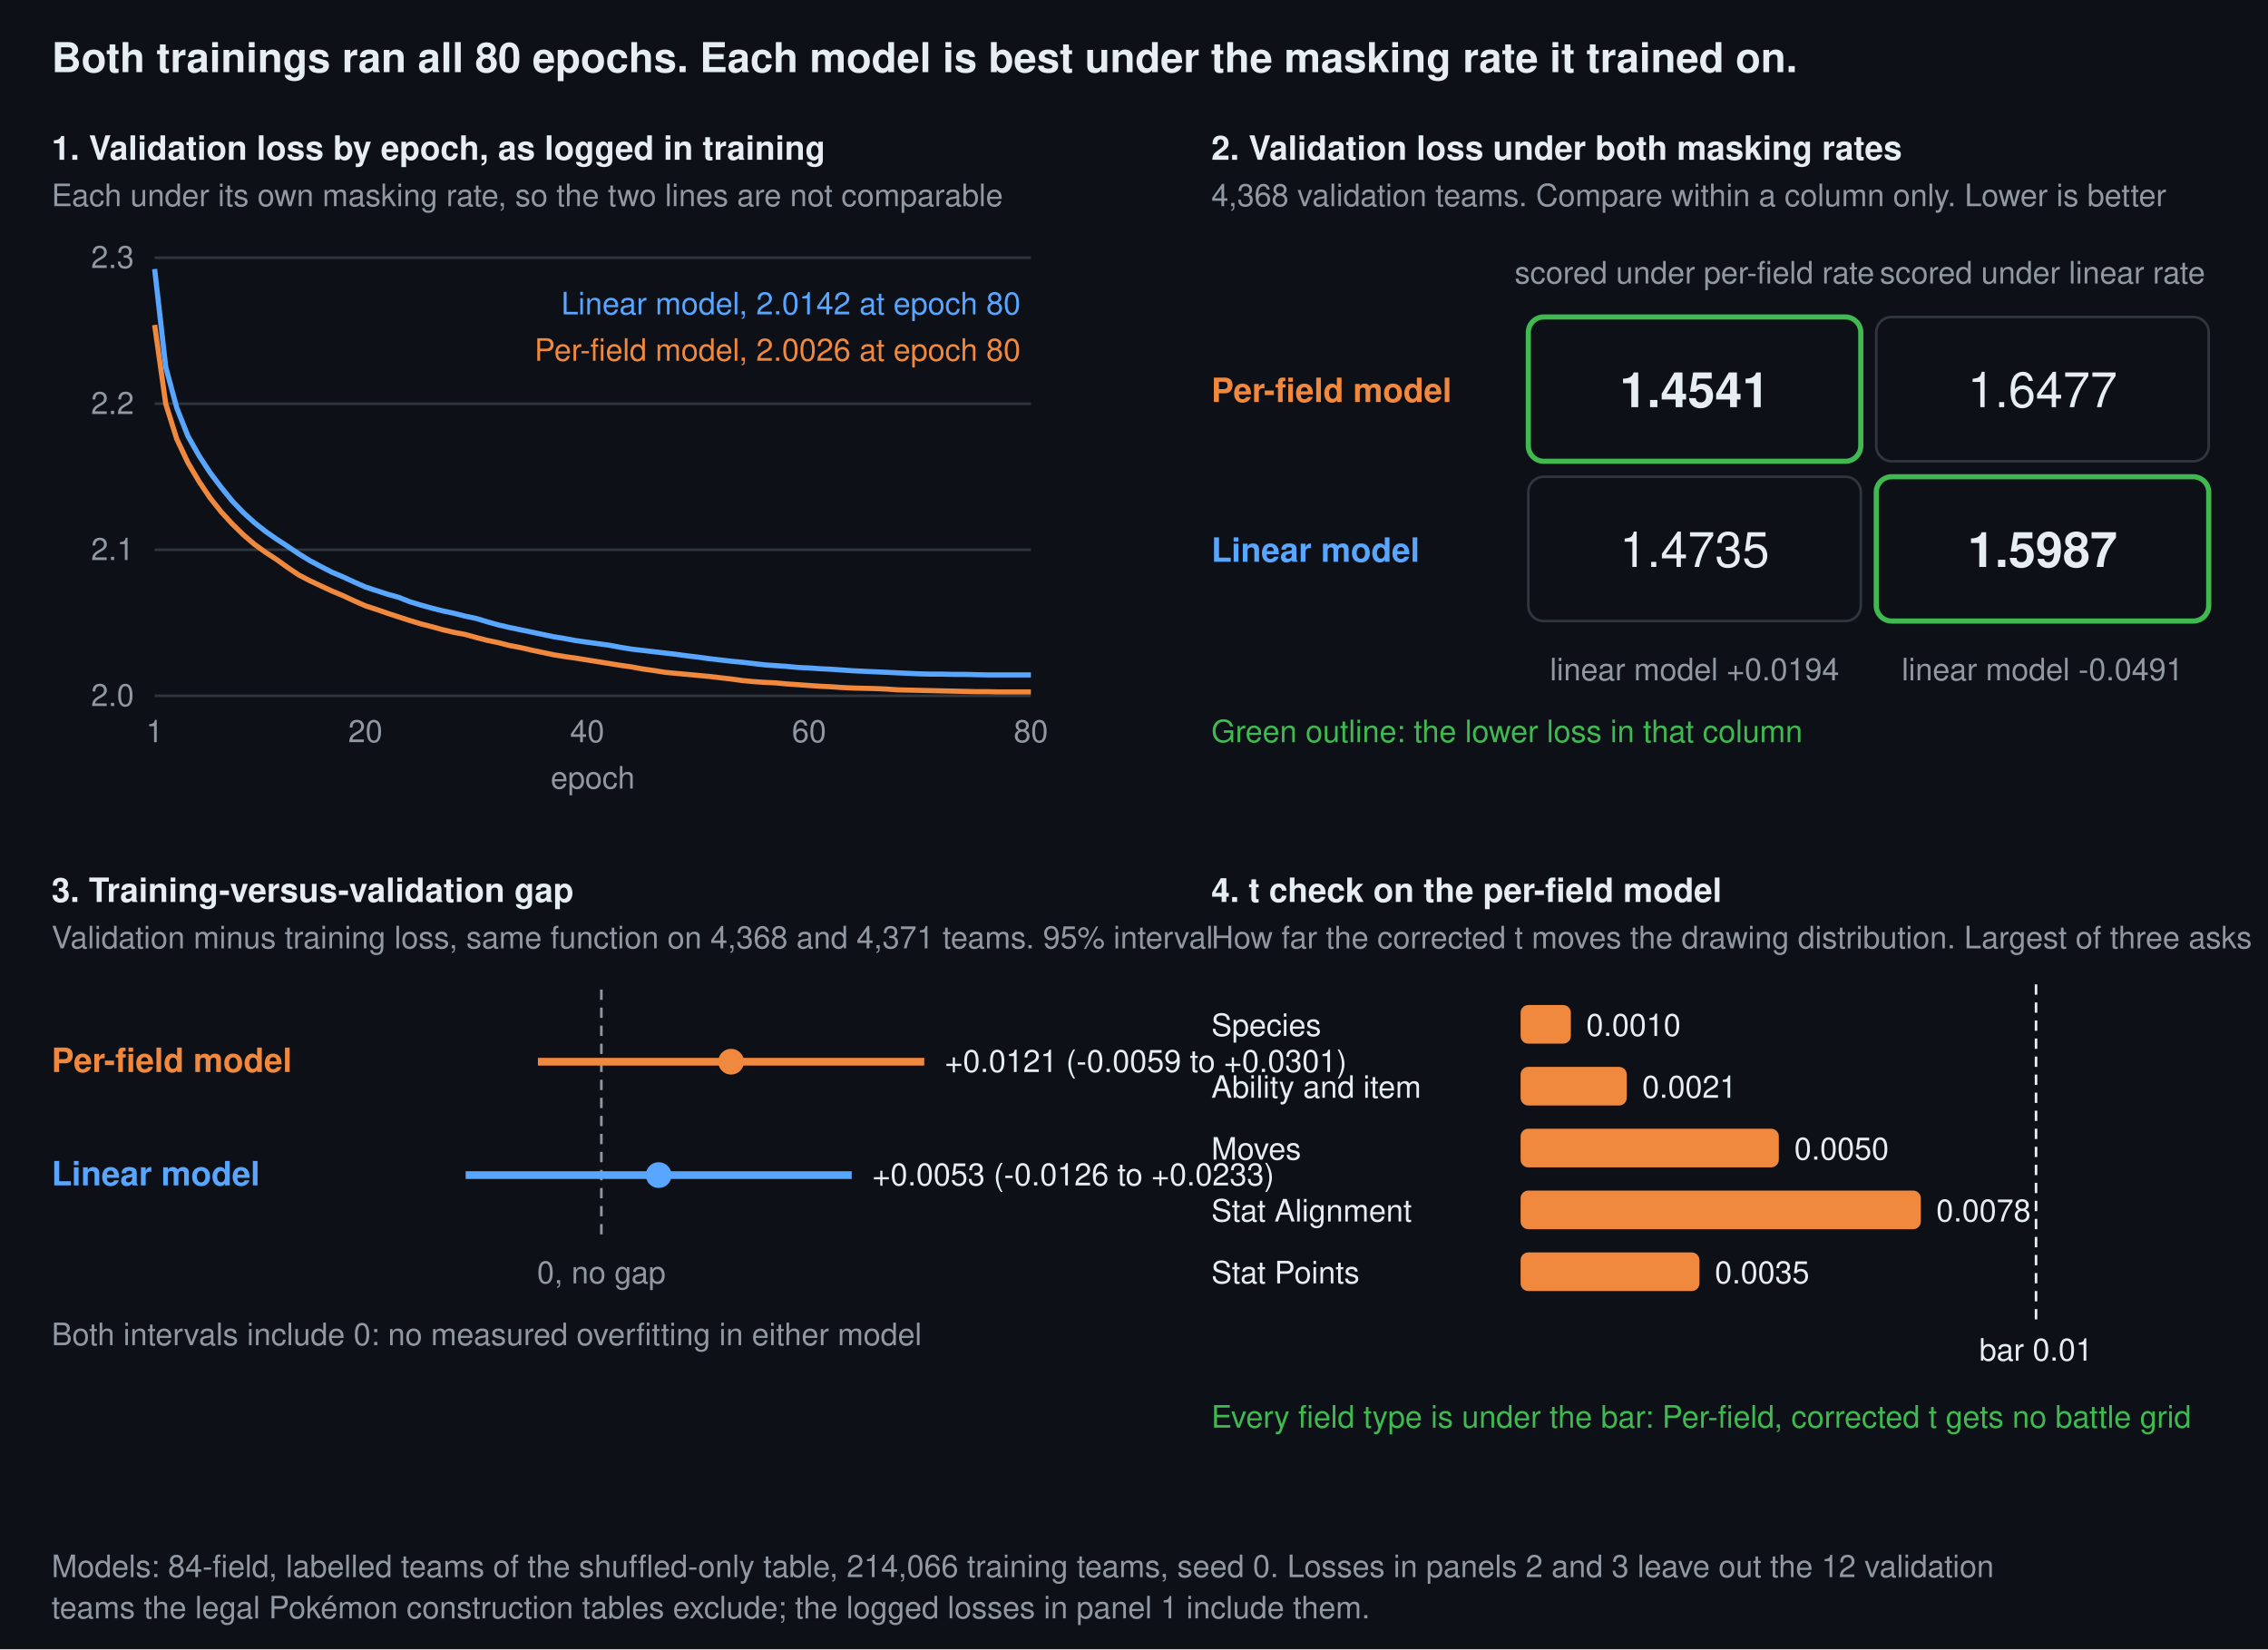
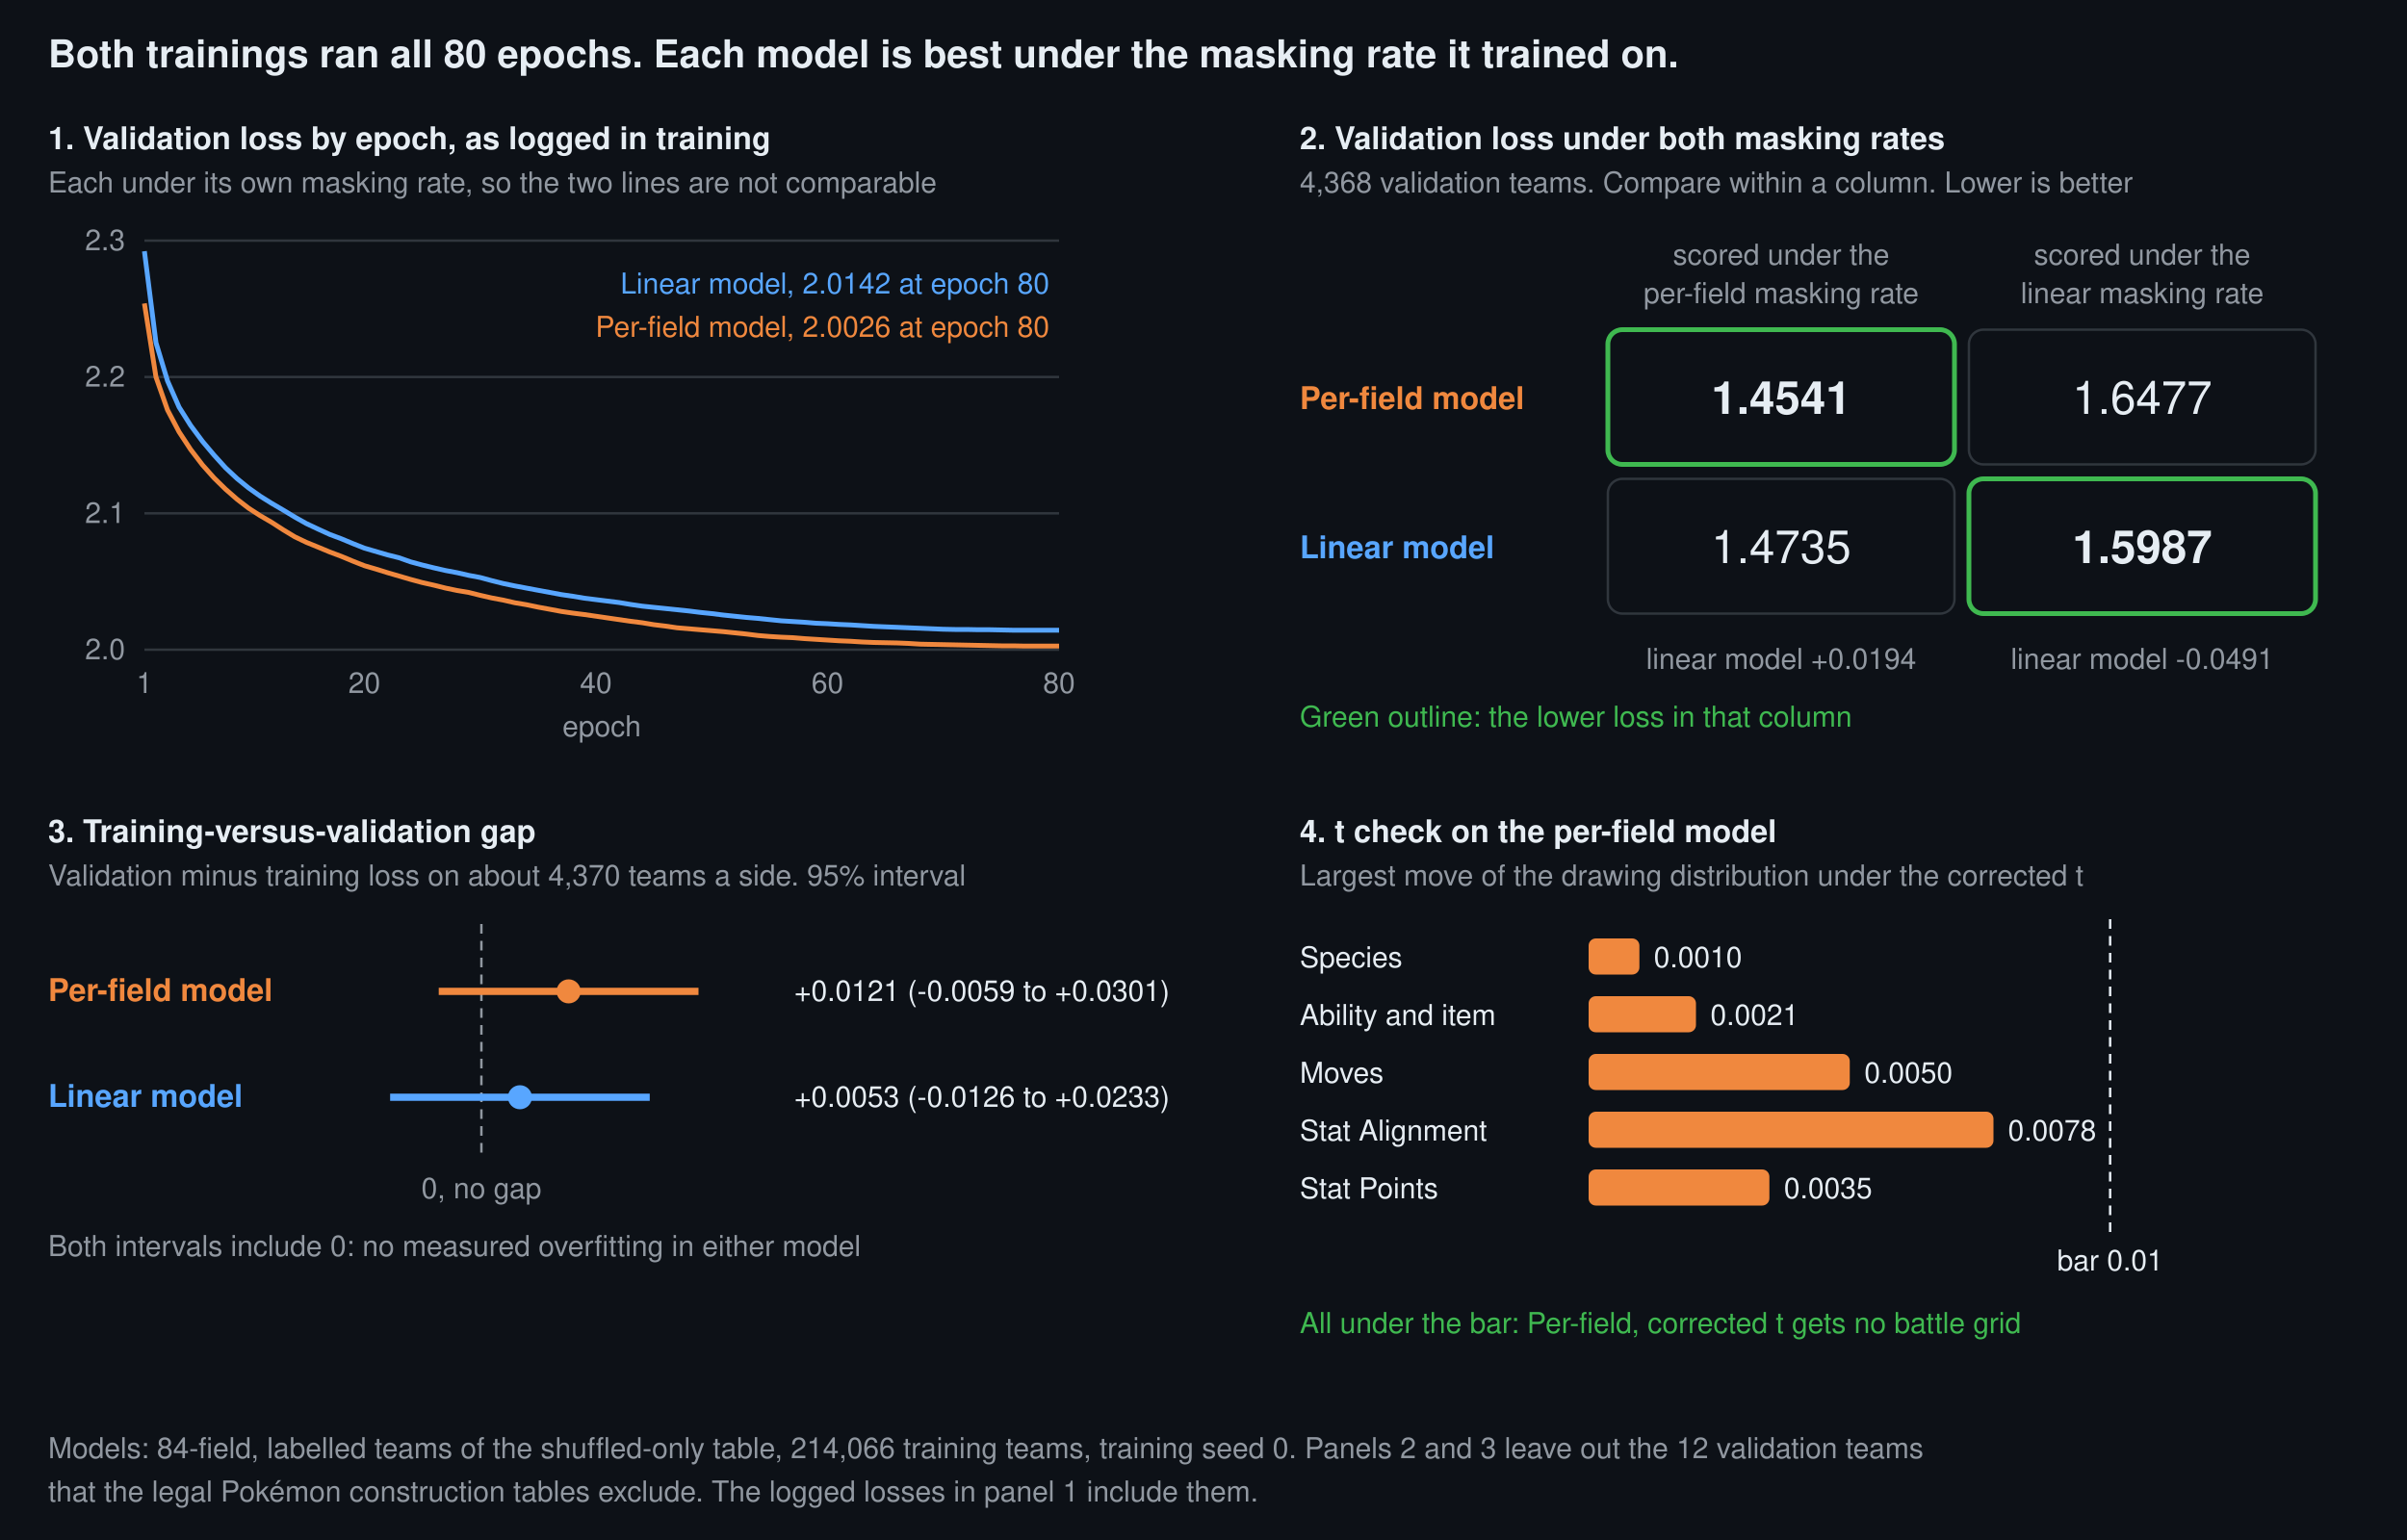
- <svg xmlns="http://www.w3.org/2000/svg" viewBox="0 0 880 640" font-family="-apple-system,Segoe UI,Helvetica,Arial,sans-serif" font-size="13">
-   <rect width="880" height="640" fill="#0d1117" />
+ <svg xmlns="http://www.w3.org/2000/svg" viewBox="0 0 1000 640" font-family="-apple-system,Segoe UI,Helvetica,Arial,sans-serif" font-size="13">
+   <rect width="1000" height="640" fill="#0d1117" />
  <text x="20" y="28" fill="#e6edf3" font-size="16" font-weight="600" text-anchor="start">Both trainings ran all 80 epochs. Each model is best under the masking rate it trained on.</text>
  <text x="20" y="62" fill="#e6edf3" font-size="13" font-weight="600" text-anchor="start">1. Validation loss by epoch, as logged in training</text>
  <text x="20" y="80" fill="#9198a1" font-size="12" font-weight="400" text-anchor="start">Each under its own masking rate, so the two lines are not comparable</text>
-   <line x1="60" x2="400" y1="270.0" y2="270.0" stroke="#30363d" />
+   <line x1="60" x2="440" y1="270.0" y2="270.0" stroke="#30363d" />
  <text x="52" y="274.0" fill="#9198a1" font-size="12" font-weight="400" text-anchor="end">2.0</text>
-   <line x1="60" x2="400" y1="213.333" y2="213.333" stroke="#30363d" />
+   <line x1="60" x2="440" y1="213.333" y2="213.333" stroke="#30363d" />
  <text x="52" y="217.333" fill="#9198a1" font-size="12" font-weight="400" text-anchor="end">2.1</text>
-   <line x1="60" x2="400" y1="156.667" y2="156.667" stroke="#30363d" />
+   <line x1="60" x2="440" y1="156.667" y2="156.667" stroke="#30363d" />
  <text x="52" y="160.667" fill="#9198a1" font-size="12" font-weight="400" text-anchor="end">2.2</text>
-   <line x1="60" x2="400" y1="100.0" y2="100.0" stroke="#30363d" />
+   <line x1="60" x2="440" y1="100.0" y2="100.0" stroke="#30363d" />
  <text x="52" y="104.0" fill="#9198a1" font-size="12" font-weight="400" text-anchor="end">2.3</text>
  <text x="60.0" y="288" fill="#9198a1" font-size="12" font-weight="400" text-anchor="middle">1</text>
-   <text x="141.772" y="288" fill="#9198a1" font-size="12" font-weight="400" text-anchor="middle">20</text>
-   <text x="227.848" y="288" fill="#9198a1" font-size="12" font-weight="400" text-anchor="middle">40</text>
-   <text x="313.924" y="288" fill="#9198a1" font-size="12" font-weight="400" text-anchor="middle">60</text>
-   <text x="400.0" y="288" fill="#9198a1" font-size="12" font-weight="400" text-anchor="middle">80</text>
-   <text x="230.0" y="306" fill="#9198a1" font-size="12" font-weight="400" text-anchor="middle">epoch</text>
-   <polyline points="60.0,126.1 64.3,156.7 68.6,170.4 72.9,179.5 77.2,186.8 81.5,193.2 85.8,198.6 90.1,203.3 94.4,207.5 98.7,211.2 103.0,214.3 107.3,217.1 111.6,220.2 115.9,223.1 120.3,225.4 124.6,227.4 128.9,229.4 133.2,231.2 137.5,233.2 141.8,235.1 146.1,236.5 150.4,238.0 154.7,239.4 159.0,240.8 163.3,242.1 167.6,243.2 171.9,244.4 176.2,245.4 180.5,246.2 184.8,247.4 189.1,248.5 193.4,249.4 197.7,250.5 202.0,251.3 206.3,252.3 210.6,253.2 214.9,254.1 219.2,254.8 223.5,255.4 227.8,256.1 232.2,256.8 236.5,257.5 240.8,258.2 245.1,258.8 249.4,259.6 253.7,260.2 258.0,260.9 262.3,261.3 266.6,261.7 270.9,262.1 275.2,262.5 279.5,263.0 283.8,263.5 288.1,264.1 292.4,264.5 296.7,264.8 301.0,265.0 305.3,265.4 309.6,265.7 313.9,266.0 318.2,266.3 322.5,266.5 326.8,266.8 331.1,267.0 335.4,267.1 339.7,267.2 344.1,267.4 348.4,267.7 352.7,267.8 357.0,267.9 361.3,268.0 365.6,268.1 369.9,268.2 374.2,268.3 378.5,268.4 382.8,268.4 387.1,268.5 391.4,268.5 395.7,268.5 400.0,268.5" fill="none" stroke="#f0883e" stroke-width="2" />
-   <polyline points="60.0,104.4 64.3,142.4 68.6,158.3 72.9,169.2 77.2,176.8 81.5,183.4 85.8,189.1 90.1,194.4 94.4,198.9 98.7,202.8 103.0,206.2 107.3,209.2 111.6,212.0 115.9,214.9 120.3,217.6 124.6,219.9 128.9,222.1 133.2,223.9 137.5,225.9 141.8,227.8 146.1,229.2 150.4,230.6 154.7,231.8 159.0,233.5 163.3,234.8 167.6,236.0 171.9,237.1 176.2,238.0 180.5,239.1 184.8,240.0 189.1,241.3 193.4,242.5 197.7,243.5 202.0,244.4 206.3,245.3 210.6,246.2 214.9,247.1 219.2,247.8 223.5,248.6 227.8,249.2 232.2,249.8 236.5,250.4 240.8,251.2 245.1,251.9 249.4,252.4 253.7,252.9 258.0,253.4 262.3,253.9 266.6,254.5 270.9,255.0 275.2,255.6 279.5,256.1 283.8,256.6 288.1,257.0 292.4,257.5 296.7,258.0 301.0,258.3 305.3,258.6 309.6,259.0 313.9,259.2 318.2,259.5 322.5,259.7 326.8,260.0 331.1,260.3 335.4,260.5 339.7,260.7 344.1,260.9 348.4,261.1 352.7,261.3 357.0,261.5 361.3,261.6 365.6,261.6 369.9,261.7 374.2,261.7 378.5,261.8 382.8,261.9 387.1,261.9 391.4,261.9 395.7,261.9 400.0,261.9" fill="none" stroke="#58a6ff" stroke-width="2" />
-   <text x="396" y="122" fill="#58a6ff" font-size="12" font-weight="400" text-anchor="end">Linear model, 2.0142 at epoch 80</text>
-   <text x="396" y="140" fill="#f0883e" font-size="12" font-weight="400" text-anchor="end">Per-field model, 2.0026 at epoch 80</text>
-   <text x="470" y="62" fill="#e6edf3" font-size="13" font-weight="600" text-anchor="start">2. Validation loss under both masking rates</text>
-   <text x="470" y="80" fill="#9198a1" font-size="12" font-weight="400" text-anchor="start">4,368 validation teams. Compare within a column only. Lower is better</text>
-   <text x="657.5" y="110" fill="#9198a1" font-size="12" font-weight="400" text-anchor="middle">scored under per-field rate</text>
-   <text x="792.5" y="110" fill="#9198a1" font-size="12" font-weight="400" text-anchor="middle">scored under linear rate</text>
-   <text x="470" y="156.0" fill="#f0883e" font-size="13" font-weight="600" text-anchor="start">Per-field model</text>
-   <rect x="593" y="123" width="129" height="56" rx="6" fill="none" stroke="#3fb950" stroke-width="2" />
-   <text x="657.5" y="158.0" fill="#e6edf3" font-size="19" font-weight="600" text-anchor="middle">1.4541</text>
-   <rect x="728" y="123" width="129" height="56" rx="6" fill="none" stroke="#30363d" stroke-width="1" />
-   <text x="792.5" y="158.0" fill="#e6edf3" font-size="19" font-weight="400" text-anchor="middle">1.6477</text>
-   <text x="470" y="218.0" fill="#58a6ff" font-size="13" font-weight="600" text-anchor="start">Linear model</text>
-   <rect x="593" y="185" width="129" height="56" rx="6" fill="none" stroke="#30363d" stroke-width="1" />
-   <text x="657.5" y="220.0" fill="#e6edf3" font-size="19" font-weight="400" text-anchor="middle">1.4735</text>
-   <rect x="728" y="185" width="129" height="56" rx="6" fill="none" stroke="#3fb950" stroke-width="2" />
-   <text x="792.5" y="220.0" fill="#e6edf3" font-size="19" font-weight="600" text-anchor="middle">1.5987</text>
-   <text x="657.5" y="264" fill="#9198a1" font-size="12" font-weight="400" text-anchor="middle">linear model +0.0194</text>
-   <text x="792.5" y="264" fill="#9198a1" font-size="12" font-weight="400" text-anchor="middle">linear model -0.0491</text>
-   <text x="470" y="288" fill="#3fb950" font-size="12" font-weight="400" text-anchor="start">Green outline: the lower loss in that column</text>
+   <text x="151.392" y="288" fill="#9198a1" font-size="12" font-weight="400" text-anchor="middle">20</text>
+   <text x="247.595" y="288" fill="#9198a1" font-size="12" font-weight="400" text-anchor="middle">40</text>
+   <text x="343.797" y="288" fill="#9198a1" font-size="12" font-weight="400" text-anchor="middle">60</text>
+   <text x="440.0" y="288" fill="#9198a1" font-size="12" font-weight="400" text-anchor="middle">80</text>
+   <text x="250.0" y="306" fill="#9198a1" font-size="12" font-weight="400" text-anchor="middle">epoch</text>
+   <polyline points="60.0,126.1 64.8,156.7 69.6,170.4 74.4,179.5 79.2,186.8 84.1,193.2 88.9,198.6 93.7,203.3 98.5,207.5 103.3,211.2 108.1,214.3 112.9,217.1 117.7,220.2 122.5,223.1 127.3,225.4 132.2,227.4 137.0,229.4 141.8,231.2 146.6,233.2 151.4,235.1 156.2,236.5 161.0,238.0 165.8,239.4 170.6,240.8 175.4,242.1 180.3,243.2 185.1,244.4 189.9,245.4 194.7,246.2 199.5,247.4 204.3,248.5 209.1,249.4 213.9,250.5 218.7,251.3 223.5,252.3 228.4,253.2 233.2,254.1 238.0,254.8 242.8,255.4 247.6,256.1 252.4,256.8 257.2,257.5 262.0,258.2 266.8,258.8 271.6,259.6 276.5,260.2 281.3,260.9 286.1,261.3 290.9,261.7 295.7,262.1 300.5,262.5 305.3,263.0 310.1,263.5 314.9,264.1 319.7,264.5 324.6,264.8 329.4,265.0 334.2,265.4 339.0,265.7 343.8,266.0 348.6,266.3 353.4,266.5 358.2,266.8 363.0,267.0 367.8,267.1 372.7,267.2 377.5,267.4 382.3,267.7 387.1,267.8 391.9,267.9 396.7,268.0 401.5,268.1 406.3,268.2 411.1,268.3 415.9,268.4 420.8,268.4 425.6,268.5 430.4,268.5 435.2,268.5 440.0,268.5" fill="none" stroke="#f0883e" stroke-width="2" />
+   <polyline points="60.0,104.4 64.8,142.4 69.6,158.3 74.4,169.2 79.2,176.8 84.1,183.4 88.9,189.1 93.7,194.4 98.5,198.9 103.3,202.8 108.1,206.2 112.9,209.2 117.7,212.0 122.5,214.9 127.3,217.6 132.2,219.9 137.0,222.1 141.8,223.9 146.6,225.9 151.4,227.8 156.2,229.2 161.0,230.6 165.8,231.8 170.6,233.5 175.4,234.8 180.3,236.0 185.1,237.1 189.9,238.0 194.7,239.1 199.5,240.0 204.3,241.3 209.1,242.5 213.9,243.5 218.7,244.4 223.5,245.3 228.4,246.2 233.2,247.1 238.0,247.8 242.8,248.6 247.6,249.2 252.4,249.8 257.2,250.4 262.0,251.2 266.8,251.9 271.6,252.4 276.5,252.9 281.3,253.4 286.1,253.9 290.9,254.5 295.7,255.0 300.5,255.6 305.3,256.1 310.1,256.6 314.9,257.0 319.7,257.5 324.6,258.0 329.4,258.3 334.2,258.6 339.0,259.0 343.8,259.2 348.6,259.5 353.4,259.7 358.2,260.0 363.0,260.3 367.8,260.5 372.7,260.7 377.5,260.9 382.3,261.1 387.1,261.3 391.9,261.5 396.7,261.6 401.5,261.6 406.3,261.7 411.1,261.7 415.9,261.8 420.8,261.9 425.6,261.9 430.4,261.9 435.2,261.9 440.0,261.9" fill="none" stroke="#58a6ff" stroke-width="2" />
+   <text x="436" y="122" fill="#58a6ff" font-size="12" font-weight="400" text-anchor="end">Linear model, 2.0142 at epoch 80</text>
+   <text x="436" y="140" fill="#f0883e" font-size="12" font-weight="400" text-anchor="end">Per-field model, 2.0026 at epoch 80</text>
+   <text x="540" y="62" fill="#e6edf3" font-size="13" font-weight="600" text-anchor="start">2. Validation loss under both masking rates</text>
+   <text x="540" y="80" fill="#9198a1" font-size="12" font-weight="400" text-anchor="start">4,368 validation teams. Compare within a column. Lower is better</text>
+   <text x="740.0" y="110" fill="#9198a1" font-size="12" font-weight="400" text-anchor="middle">scored under the</text>
+   <text x="740.0" y="126" fill="#9198a1" font-size="12" font-weight="400" text-anchor="middle">per-field masking rate</text>
+   <text x="890.0" y="110" fill="#9198a1" font-size="12" font-weight="400" text-anchor="middle">scored under the</text>
+   <text x="890.0" y="126" fill="#9198a1" font-size="12" font-weight="400" text-anchor="middle">linear masking rate</text>
+   <text x="540" y="170.0" fill="#f0883e" font-size="13" font-weight="600" text-anchor="start">Per-field model</text>
+   <rect x="668" y="137" width="144" height="56" rx="6" fill="none" stroke="#3fb950" stroke-width="2" />
+   <text x="740.0" y="172.0" fill="#e6edf3" font-size="19" font-weight="600" text-anchor="middle">1.4541</text>
+   <rect x="818" y="137" width="144" height="56" rx="6" fill="none" stroke="#30363d" stroke-width="1" />
+   <text x="890.0" y="172.0" fill="#e6edf3" font-size="19" font-weight="400" text-anchor="middle">1.6477</text>
+   <text x="540" y="232.0" fill="#58a6ff" font-size="13" font-weight="600" text-anchor="start">Linear model</text>
+   <rect x="668" y="199" width="144" height="56" rx="6" fill="none" stroke="#30363d" stroke-width="1" />
+   <text x="740.0" y="234.0" fill="#e6edf3" font-size="19" font-weight="400" text-anchor="middle">1.4735</text>
+   <rect x="818" y="199" width="144" height="56" rx="6" fill="none" stroke="#3fb950" stroke-width="2" />
+   <text x="890.0" y="234.0" fill="#e6edf3" font-size="19" font-weight="600" text-anchor="middle">1.5987</text>
+   <text x="740.0" y="278" fill="#9198a1" font-size="12" font-weight="400" text-anchor="middle">linear model +0.0194</text>
+   <text x="890.0" y="278" fill="#9198a1" font-size="12" font-weight="400" text-anchor="middle">linear model -0.0491</text>
+   <text x="540" y="302" fill="#3fb950" font-size="12" font-weight="400" text-anchor="start">Green outline: the lower loss in that column</text>
  <text x="20" y="350" fill="#e6edf3" font-size="13" font-weight="600" text-anchor="start">3. Training-versus-validation gap</text>
-   <text x="20" y="368" fill="#9198a1" font-size="12" font-weight="400" text-anchor="start">Validation minus training loss, same function on 4,368 and 4,371 teams. 95% interval</text>
-   <line x1="233.333" x2="233.333" y1="384" y2="480" stroke="#9198a1" stroke-dasharray="4 3" />
-   <text x="233.333" y="498" fill="#9198a1" font-size="12" font-weight="400" text-anchor="middle">0, no gap</text>
+   <text x="20" y="368" fill="#9198a1" font-size="12" font-weight="400" text-anchor="start">Validation minus training loss on about 4,370 teams a side. 95% interval</text>
+   <line x1="200.0" x2="200.0" y1="384" y2="480" stroke="#9198a1" stroke-dasharray="4 3" />
+   <text x="200.0" y="498" fill="#9198a1" font-size="12" font-weight="400" text-anchor="middle">0, no gap</text>
  <text x="20" y="416" fill="#f0883e" font-size="13" font-weight="600" text-anchor="start">Per-field model</text>
-   <line x1="208.716" x2="358.611" y1="412" y2="412" stroke="#f0883e" stroke-width="3" />
-   <circle cx="283.663" cy="412" r="5" fill="#f0883e" />
-   <text x="366.611" y="416" fill="#e6edf3" font-size="12" font-weight="400" text-anchor="start">+0.0121 (-0.0059 to +0.0301)</text>
+   <line x1="182.275" x2="290.2" y1="412" y2="412" stroke="#f0883e" stroke-width="3" />
+   <circle cx="236.238" cy="412" r="5" fill="#f0883e" />
+   <text x="330" y="416" fill="#e6edf3" font-size="12" font-weight="400" text-anchor="start">+0.0121 (-0.0059 to +0.0301)</text>
  <text x="20" y="460" fill="#58a6ff" font-size="13" font-weight="600" text-anchor="start">Linear model</text>
-   <line x1="180.669" x2="330.472" y1="456" y2="456" stroke="#58a6ff" stroke-width="3" />
-   <circle cx="255.571" cy="456" r="5" fill="#58a6ff" />
-   <text x="338.472" y="460" fill="#e6edf3" font-size="12" font-weight="400" text-anchor="start">+0.0053 (-0.0126 to +0.0233)</text>
+   <line x1="162.082" x2="269.94" y1="456" y2="456" stroke="#58a6ff" stroke-width="3" />
+   <circle cx="216.011" cy="456" r="5" fill="#58a6ff" />
+   <text x="330" y="460" fill="#e6edf3" font-size="12" font-weight="400" text-anchor="start">+0.0053 (-0.0126 to +0.0233)</text>
  <text x="20" y="522" fill="#9198a1" font-size="12" font-weight="400" text-anchor="start">Both intervals include 0: no measured overfitting in either model</text>
-   <text x="470" y="350" fill="#e6edf3" font-size="13" font-weight="600" text-anchor="start">4. t check on the per-field model</text>
-   <text x="470" y="368" fill="#9198a1" font-size="12" font-weight="400" text-anchor="start">How far the corrected t moves the drawing distribution. Largest of three asks</text>
-   <text x="470" y="402" fill="#e6edf3" font-size="12" font-weight="400" text-anchor="start">Species</text>
-   <rect x="590" y="390" width="19.5" height="15" rx="3" fill="#f0883e" />
-   <text x="615.457" y="402" fill="#e6edf3" font-size="12" font-weight="400" text-anchor="start">0.0010</text>
-   <text x="470" y="426" fill="#e6edf3" font-size="12" font-weight="400" text-anchor="start">Ability and item</text>
-   <rect x="590" y="414" width="41.2" height="15" rx="3" fill="#f0883e" />
-   <text x="637.165" y="426" fill="#e6edf3" font-size="12" font-weight="400" text-anchor="start">0.0021</text>
-   <text x="470" y="450" fill="#e6edf3" font-size="12" font-weight="400" text-anchor="start">Moves</text>
-   <rect x="590" y="438" width="100.2" height="15" rx="3" fill="#f0883e" />
-   <text x="696.187" y="450" fill="#e6edf3" font-size="12" font-weight="400" text-anchor="start">0.0050</text>
-   <text x="470" y="474" fill="#e6edf3" font-size="12" font-weight="400" text-anchor="start">Stat Alignment</text>
-   <rect x="590" y="462" width="155.3" height="15" rx="3" fill="#f0883e" />
-   <text x="751.281" y="474" fill="#e6edf3" font-size="12" font-weight="400" text-anchor="start">0.0078</text>
-   <text x="470" y="498" fill="#e6edf3" font-size="12" font-weight="400" text-anchor="start">Stat Points</text>
-   <rect x="590" y="486" width="69.4" height="15" rx="3" fill="#f0883e" />
-   <text x="665.361" y="498" fill="#e6edf3" font-size="12" font-weight="400" text-anchor="start">0.0035</text>
-   <line x1="790.0" x2="790.0" y1="382" y2="512" stroke="#e6edf3" stroke-dasharray="4 3" />
-   <text x="790.0" y="528" fill="#e6edf3" font-size="12" font-weight="400" text-anchor="middle">bar 0.01</text>
-   <text x="470" y="554" fill="#3fb950" font-size="12" font-weight="400" text-anchor="start">Every field type is under the bar: Per-field, corrected t gets no battle grid</text>
-   <text x="20" y="612" fill="#9198a1" font-size="12" font-weight="400" text-anchor="start">Models: 84-field, labelled teams of the shuffled-only table, 214,066 training teams, seed 0. Losses in panels 2 and 3 leave out the 12 validation</text>
-   <text x="20" y="628" fill="#9198a1" font-size="12" font-weight="400" text-anchor="start">teams the legal Pokémon construction tables exclude; the logged losses in panel 1 include them.</text>
+   <text x="540" y="350" fill="#e6edf3" font-size="13" font-weight="600" text-anchor="start">4. t check on the per-field model</text>
+   <text x="540" y="368" fill="#9198a1" font-size="12" font-weight="400" text-anchor="start">Largest move of the drawing distribution under the corrected t</text>
+   <text x="540" y="402" fill="#e6edf3" font-size="12" font-weight="400" text-anchor="start">Species</text>
+   <rect x="660" y="390" width="21.1" height="15" rx="3" fill="#f0883e" />
+   <text x="687.078" y="402" fill="#e6edf3" font-size="12" font-weight="400" text-anchor="start">0.0010</text>
+   <text x="540" y="426" fill="#e6edf3" font-size="12" font-weight="400" text-anchor="start">Ability and item</text>
+   <rect x="660" y="414" width="44.6" height="15" rx="3" fill="#f0883e" />
+   <text x="710.595" y="426" fill="#e6edf3" font-size="12" font-weight="400" text-anchor="start">0.0021</text>
+   <text x="540" y="450" fill="#e6edf3" font-size="12" font-weight="400" text-anchor="start">Moves</text>
+   <rect x="660" y="438" width="108.5" height="15" rx="3" fill="#f0883e" />
+   <text x="774.536" y="450" fill="#e6edf3" font-size="12" font-weight="400" text-anchor="start">0.0050</text>
+   <text x="540" y="474" fill="#e6edf3" font-size="12" font-weight="400" text-anchor="start">Stat Alignment</text>
+   <rect x="660" y="462" width="168.2" height="15" rx="3" fill="#f0883e" />
+   <text x="834.221" y="474" fill="#e6edf3" font-size="12" font-weight="400" text-anchor="start">0.0078</text>
+   <text x="540" y="498" fill="#e6edf3" font-size="12" font-weight="400" text-anchor="start">Stat Points</text>
+   <rect x="660" y="486" width="75.1" height="15" rx="3" fill="#f0883e" />
+   <text x="741.142" y="498" fill="#e6edf3" font-size="12" font-weight="400" text-anchor="start">0.0035</text>
+   <line x1="876.667" x2="876.667" y1="382" y2="512" stroke="#e6edf3" stroke-dasharray="4 3" />
+   <text x="876.667" y="528" fill="#e6edf3" font-size="12" font-weight="400" text-anchor="middle">bar 0.01</text>
+   <text x="540" y="554" fill="#3fb950" font-size="12" font-weight="400" text-anchor="start">All under the bar: Per-field, corrected t gets no battle grid</text>
+   <text x="20" y="606" fill="#9198a1" font-size="12" font-weight="400" text-anchor="start">Models: 84-field, labelled teams of the shuffled-only table, 214,066 training teams, training seed 0. Panels 2 and 3 leave out the 12 validation teams</text>
+   <text x="20" y="624" fill="#9198a1" font-size="12" font-weight="400" text-anchor="start">that the legal Pokémon construction tables exclude. The logged losses in panel 1 include them.</text>
</svg>
